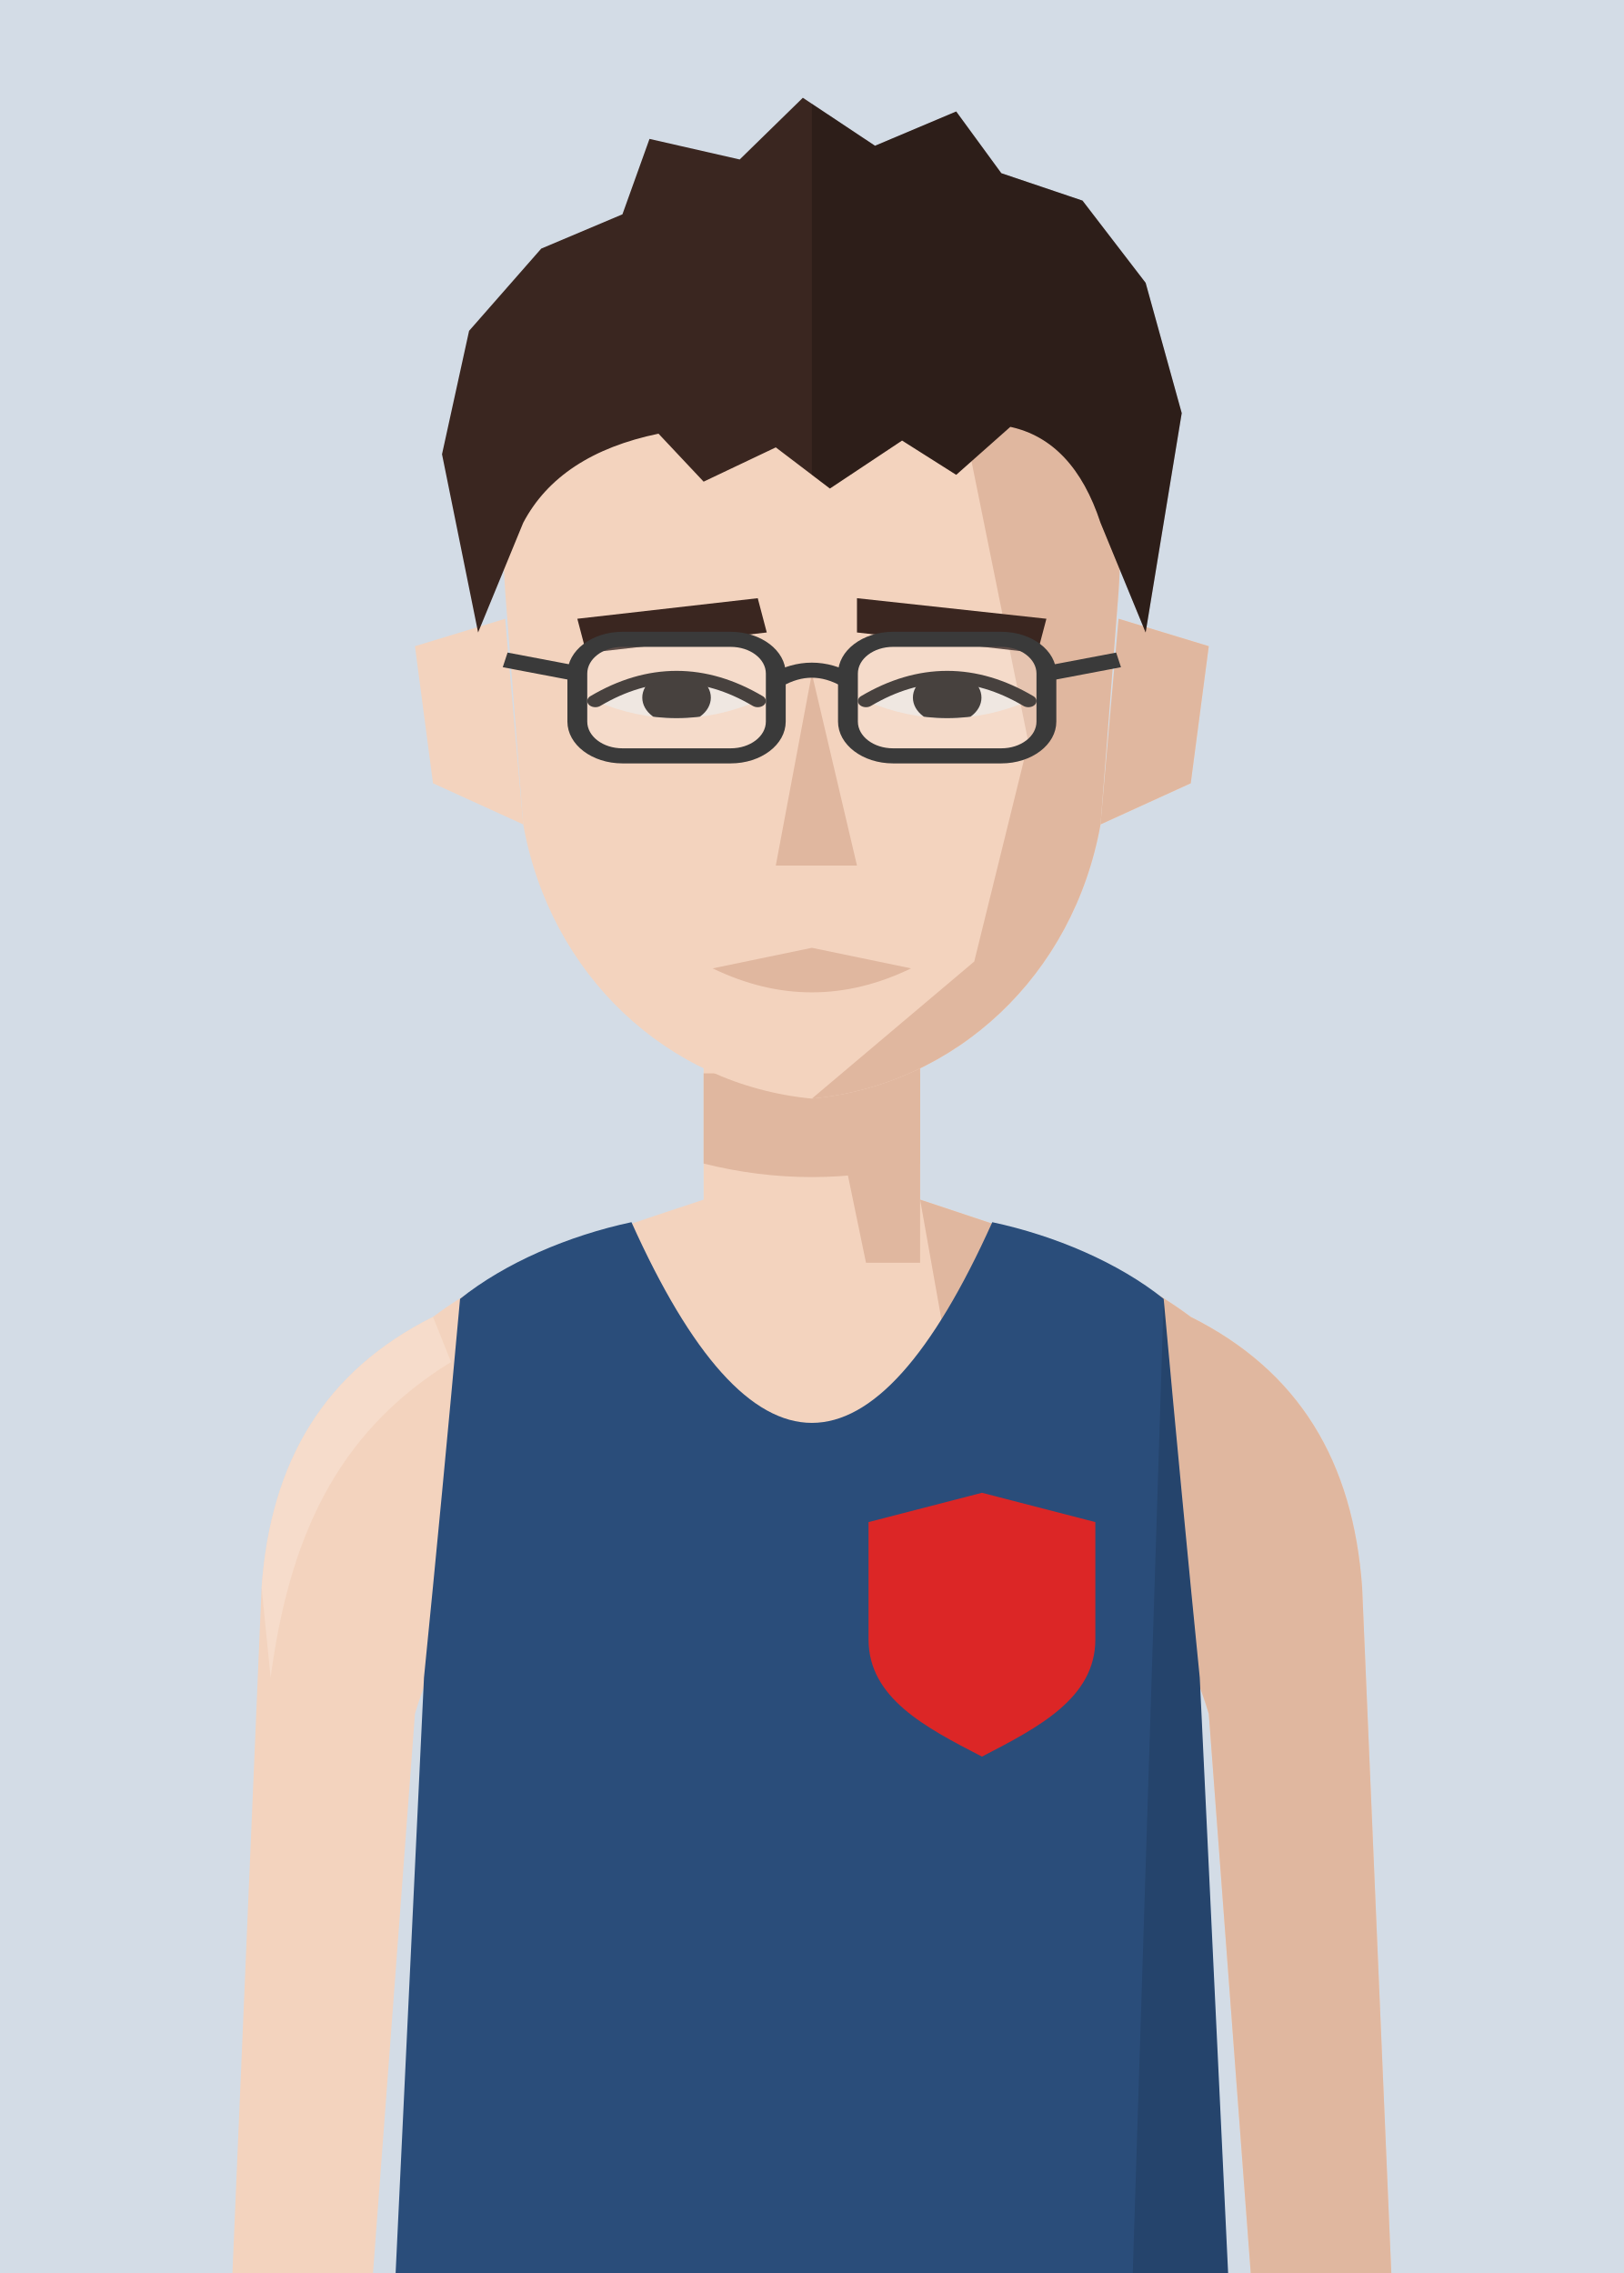
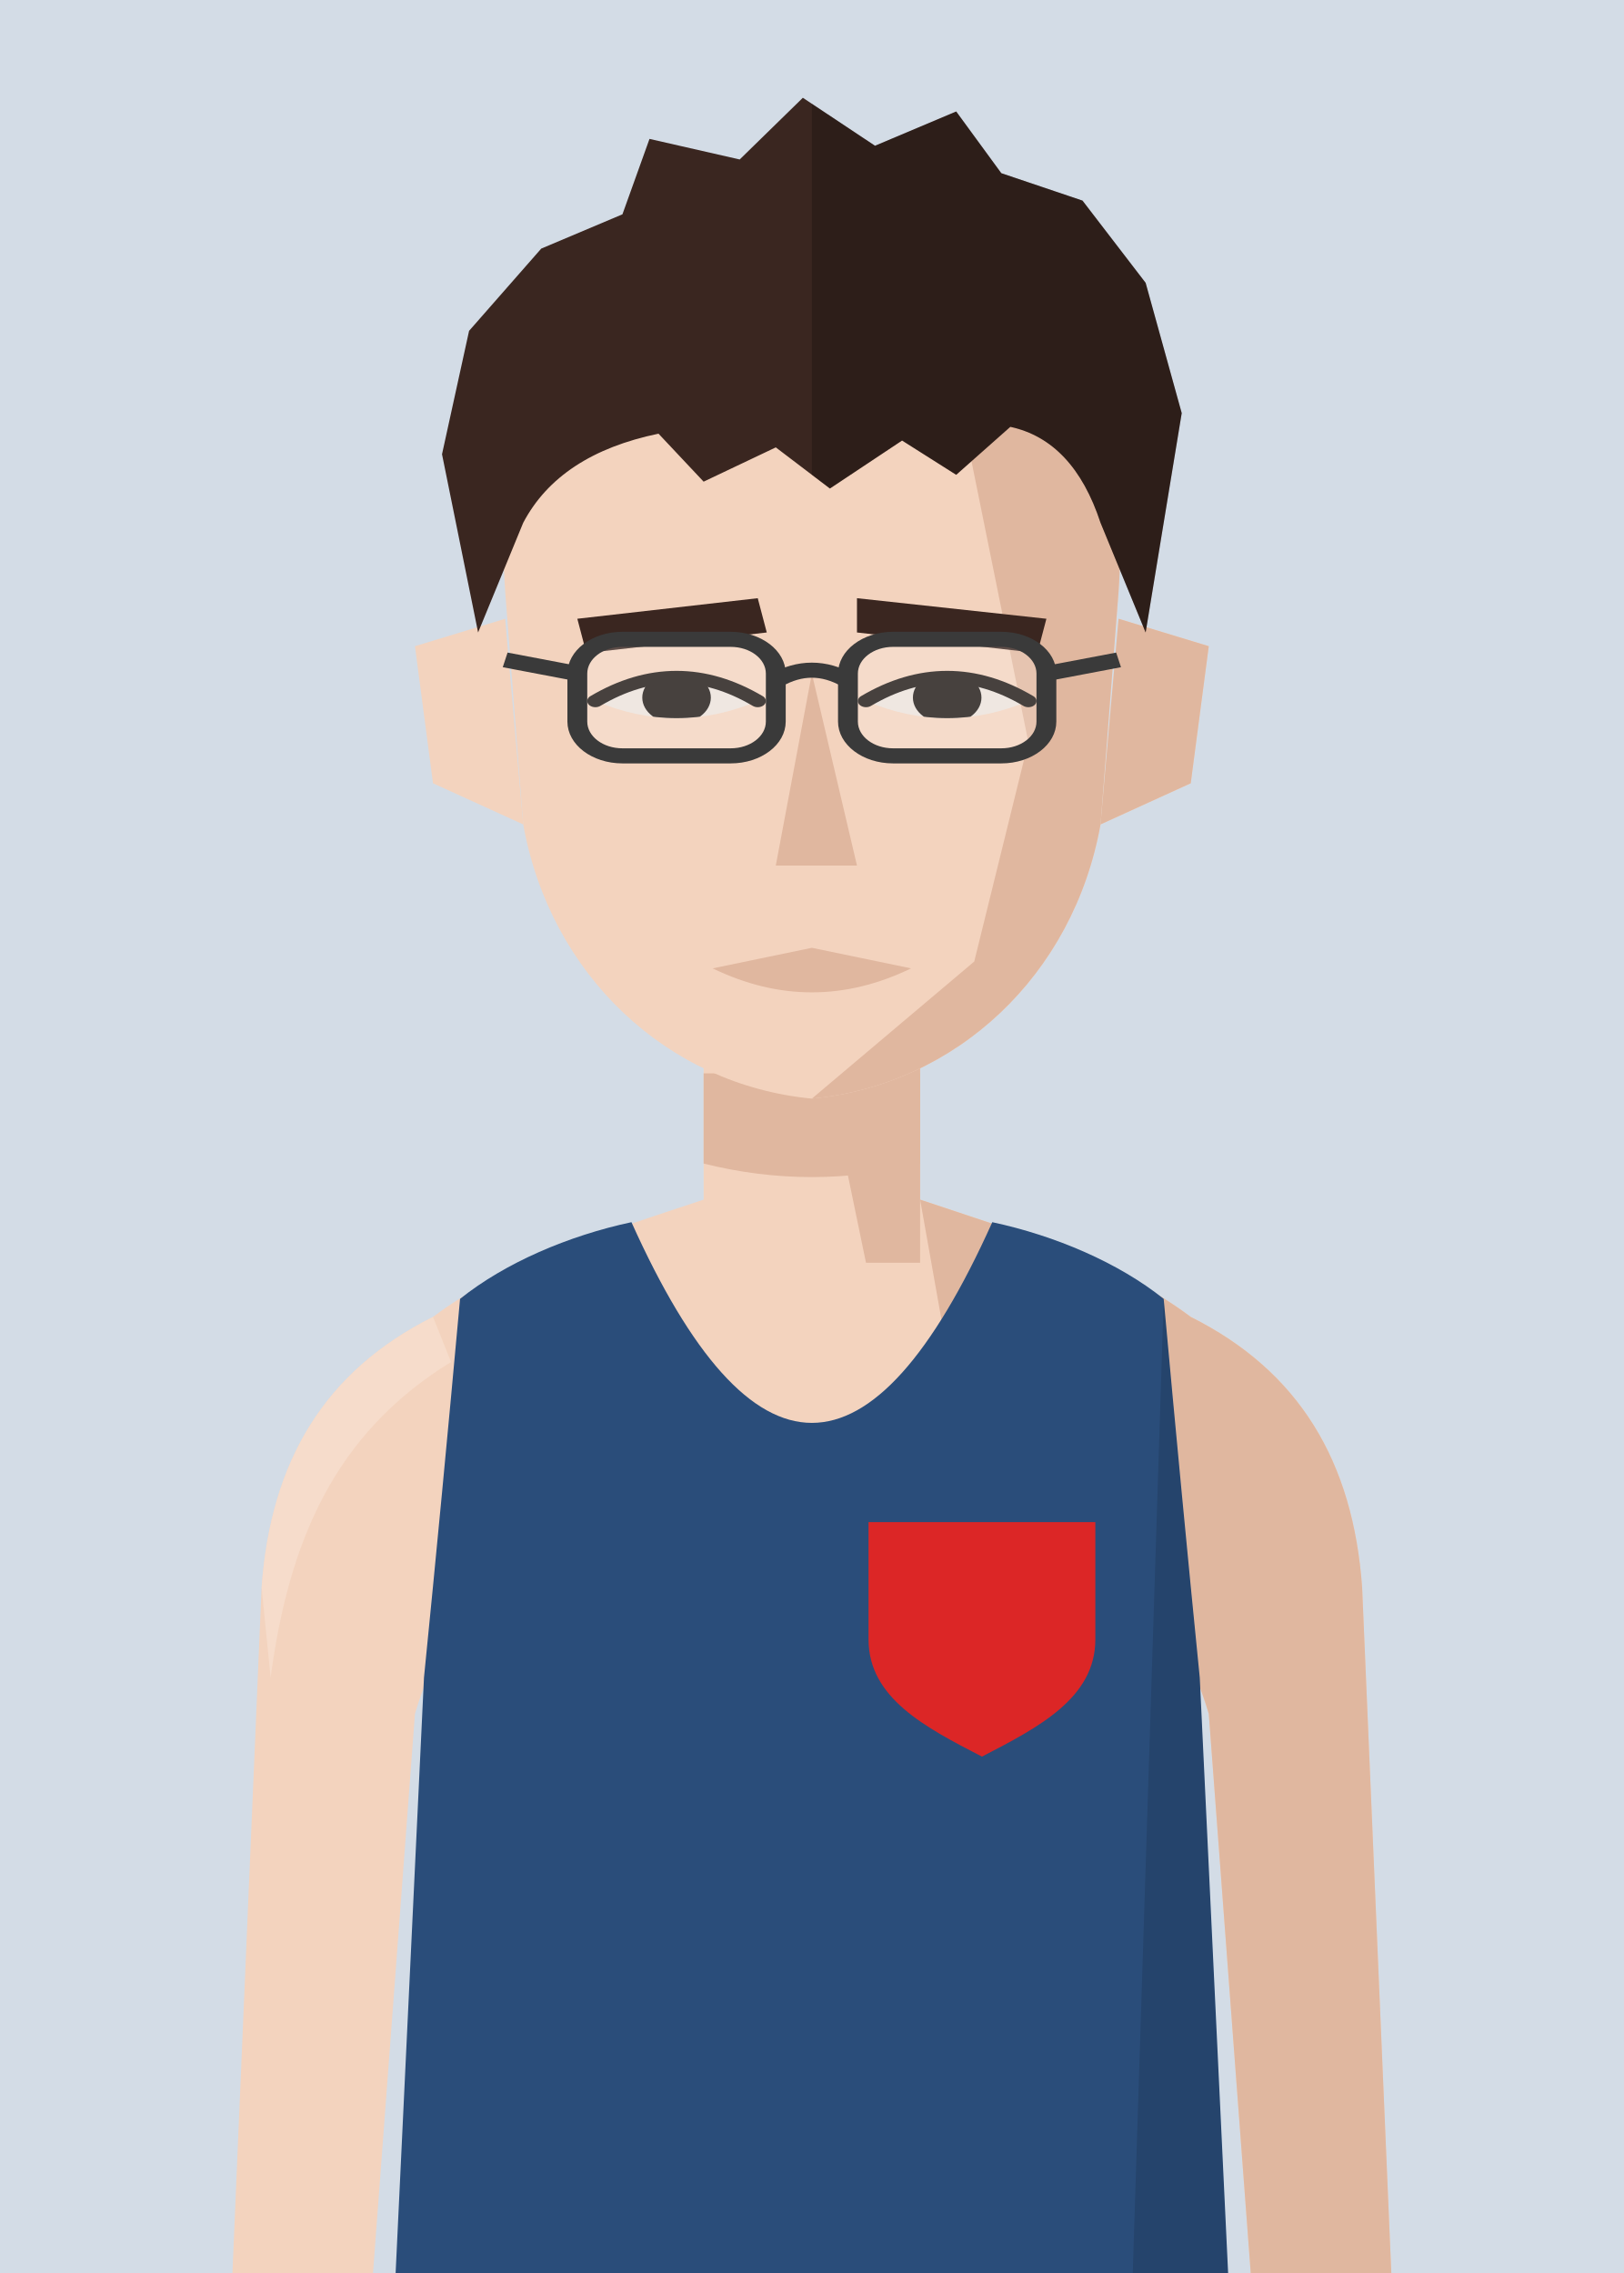
<svg xmlns="http://www.w3.org/2000/svg" viewBox="10 20 180 252">
  <defs>
    <clipPath id="vf">
      <path d="M53,330 L57,246 Q59,226 61,204 C66,200 73,197 80,195.5 Q100,240 120,195.5 C127,197 134,200 139,204 Q141,226 143,246 L147,330 Z" />
    </clipPath>
    <clipPath id="hf">
      <path d="M66,96 C64,58 80,40 100,40 C120,40 136,58 134,96 L132,130 C129,152 116,168 100,170 C84,168 71,152 68,130 Z" />
    </clipPath>
    <clipPath id="rf">
      <rect x="100" y="0" width="100" height="300" />
    </clipPath>
    <clipPath id="ef">
      <path d="M76,112 Q85,105 94,112 Q85,117 76,112 Z" />
      <path d="M106,112 Q115,105 124,112 Q115,117 106,112 Z" />
    </clipPath>
    <clipPath id="cf">
      <rect x="0" y="92" width="200" height="300" />
    </clipPath>
  </defs>
  <rect width="200" height="280" fill="#D3DCE6" />
  <g transform="translate(0,-40)">
    <rect x="88" y="171" width="24" height="37" fill="#F3D3BE" />
    <path d="M88,193 C76,197 66,200 58,206 C46,212 40,222 39,236 L35,330 L50,330 L56,250 Q59,240 64,238 L136,238 Q141,240 144,250 L150,330 L165,330 L161,236 C160,222 154,212 142,206 C134,200 124,197 112,193" fill="#F3D3BE" />
    <g fill="#E0B79F">
      <path d="M112,193 C124,197 134,200 142,206 C154,212 160,222 161,236 L165,330 L150,330 L144,250 Q141,240 136,238 L120,238 Z" />
      <path d="M58,206 C46,212 40,222 39,236 L40,246 C42,231 47,219 60,211 Z" fill="#F8E2D3" opacity=".6" />
      <polygon points="100,171 112,171 112,200 106,200" />
      <path d="M88,179 L112,179 L112,189 Q100,192 88,189 Z" />
    </g>
    <g transform="translate(0,83) scale(1,0.76) translate(0,-40)">
      <g fill="#F3D3BE">
        <path d="M66,100 L56,104 L58,124 L68,130 Z" />
        <path d="M134,100 L144,104 L142,124 L132,130 Z" />
        <path d="M66,96 C64,58 80,40 100,40 C120,40 136,58 134,96 L132,130 C129,152 116,168 100,170 C84,168 71,152 68,130 Z" />
      </g>
      <path d="M134,100 L144,104 L142,124 L132,130 Z" fill="#E0B79F" />
      <g clip-path="url(#hf)">
        <polygon points="112,40 140,40 140,180 100,180 100,170 118,150 124,118 120,92" fill="#E0B79F" />
        <polygon points="60,40 100,40 90,68 60,82" fill="#F8E2D3" opacity=".7" />
      </g>
      <g fill="#3A2620">
        <polygon points="74,100 94,97 95,102 75,105" />
        <polygon points="105,97 126,100 125,105 105,102" />
      </g>
      <g fill="#EBE2DB">
        <path d="M76,112 Q85,105 94,112 Q85,117 76,112 Z" />
        <path d="M106,112 Q115,105 124,112 Q115,117 106,112 Z" />
      </g>
      <g clip-path="url(#ef)" fill="#1E1714">
        <circle cx="85" cy="111.5" r="3.8" />
        <circle cx="115" cy="111.5" r="3.8" />
      </g>
      <g fill="none" stroke="#1E1714" stroke-width="1.8" stroke-linecap="round">
        <path d="M76,112 Q85,105 94,112" />
        <path d="M106,112 Q115,105 124,112" />
      </g>
      <polygon points="100,108 105,136 96,136" fill="#E0B79F" />
      <path d="M89,151 L100,148 L111,151 Q100,158 89,151 Z" fill="#E0B79F" />
      <g fill="#3A2620">
        <path d="M63,102 L59,76 L62,58 L70,46 L79,41 L82,30 L92,33 L99,24 L107,31 L116,26 L121,35 L130,39 L137,51 L141,70 L137,102 L132,86 Q129,74 122,72 L116,79 L110,74 L102,81 L96,75 L88,80 L83,73 Q72,76 68,86 Z" />
        <g clip-path="url(#rf)" fill="#000" opacity=".22">
          <path d="M63,102 L59,76 L62,58 L70,46 L79,41 L82,30 L92,33 L99,24 L107,31 L116,26 L121,35 L130,39 L137,51 L141,70 L137,102 L132,86 Q129,74 122,72 L116,79 L110,74 L102,81 L96,75 L88,80 L83,73 Q72,76 68,86 Z" />
        </g>
      </g>
      <g fill="#FFFFFF" fill-opacity=".18" stroke="#3A3A3A" stroke-width="2.2">
        <rect x="74" y="103" width="22" height="17" rx="5" />
        <rect x="104" y="103" width="22" height="17" rx="5" />
      </g>
      <path d="M96,109 Q100,106 104,109 M74,108 L66,106 M126,108 L134,106" fill="none" stroke="#3A3A3A" stroke-width="2.2" />
    </g>
    <g clip-path="url(#vf)">
      <path d="M53,330 L57,246 Q59,226 61,204 C66,200 73,197 80,195.5 Q100,240 120,195.5 C127,197 134,200 139,204 Q141,226 143,246 L147,330 Z" fill="#2a4d7a" />
      <g transform="matrix(6.2857 0 0 6.5 37.14 193)">
-         <path d="M13 5 L15 5.5 L15 7.5 C15 8.5 14 9 13 9.5 C12 9 11 8.5 11 7.5 L11 5.5 Z" fill="#dc2626" />
+         <path d="M11 5.5 L15 5.5 L15 7.5 C15 8.5 14 9 13 9.5 C12 9 11 8.5 11 7.5 Z" fill="#dc2626" />
      </g>
      <path d="M139,204 Q141,226 143,246 L147,330 L135,330 Z" fill="#000" opacity="0.12" />
    </g>
  </g>
</svg>
